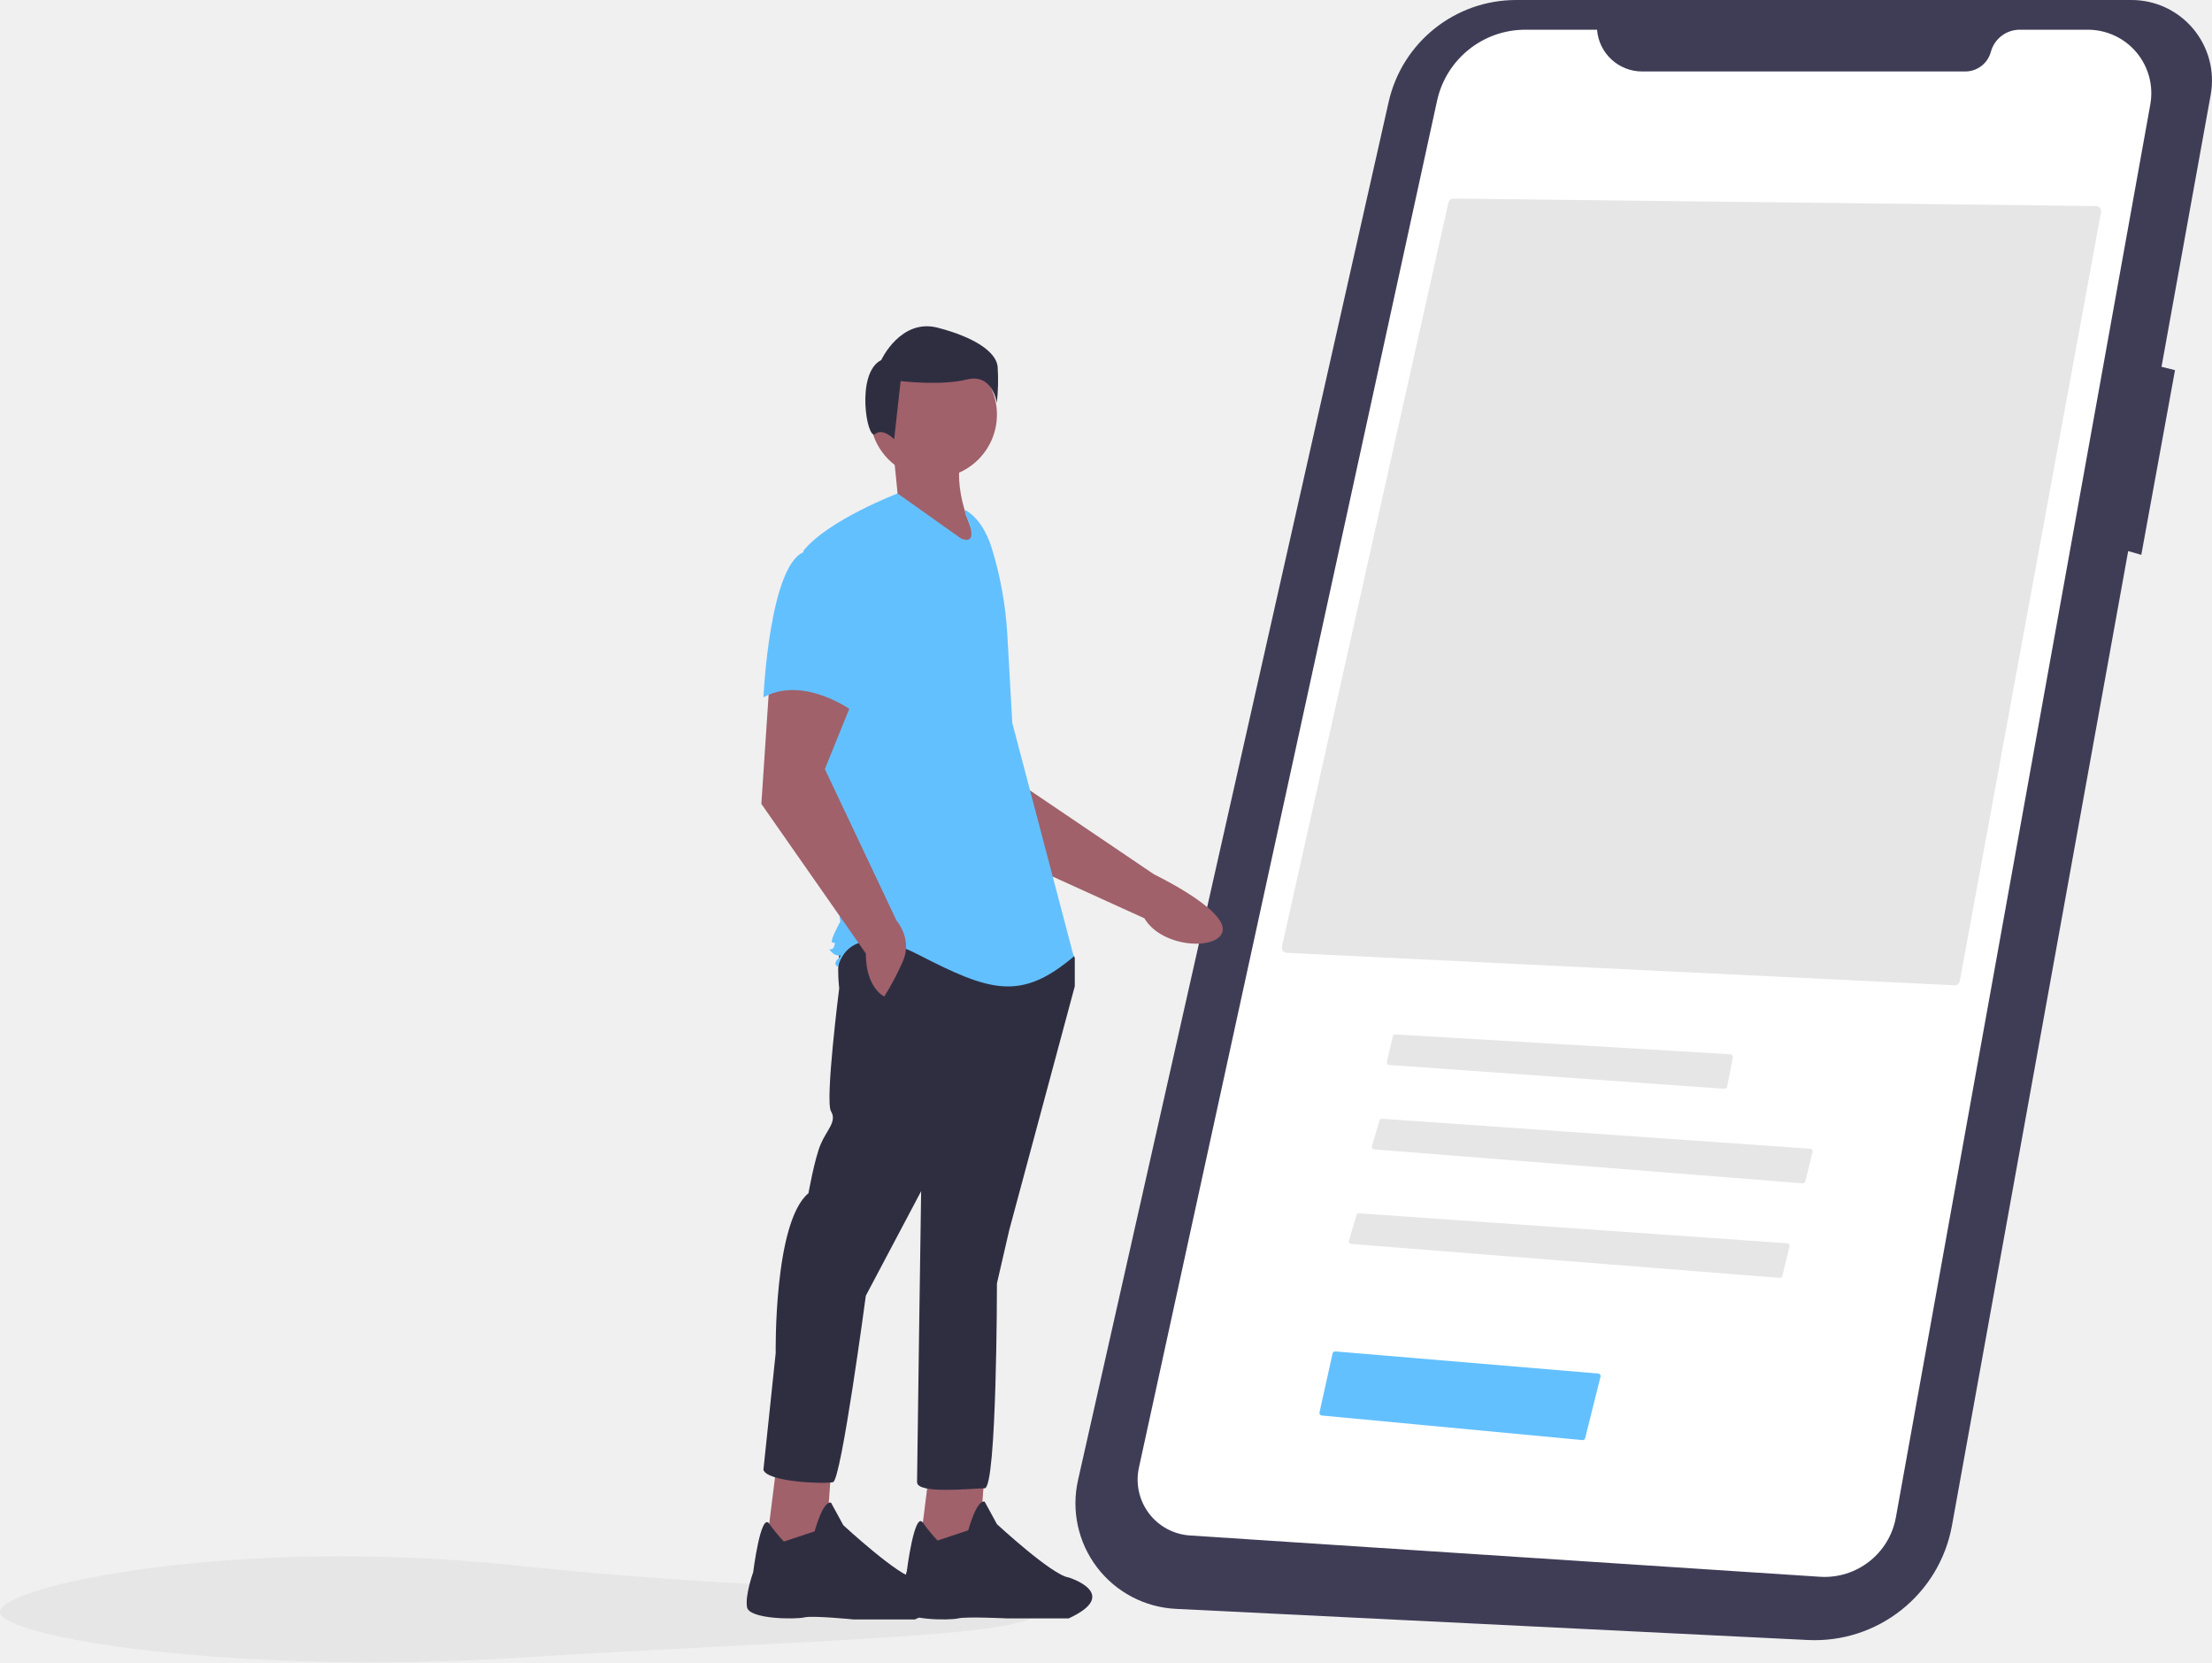
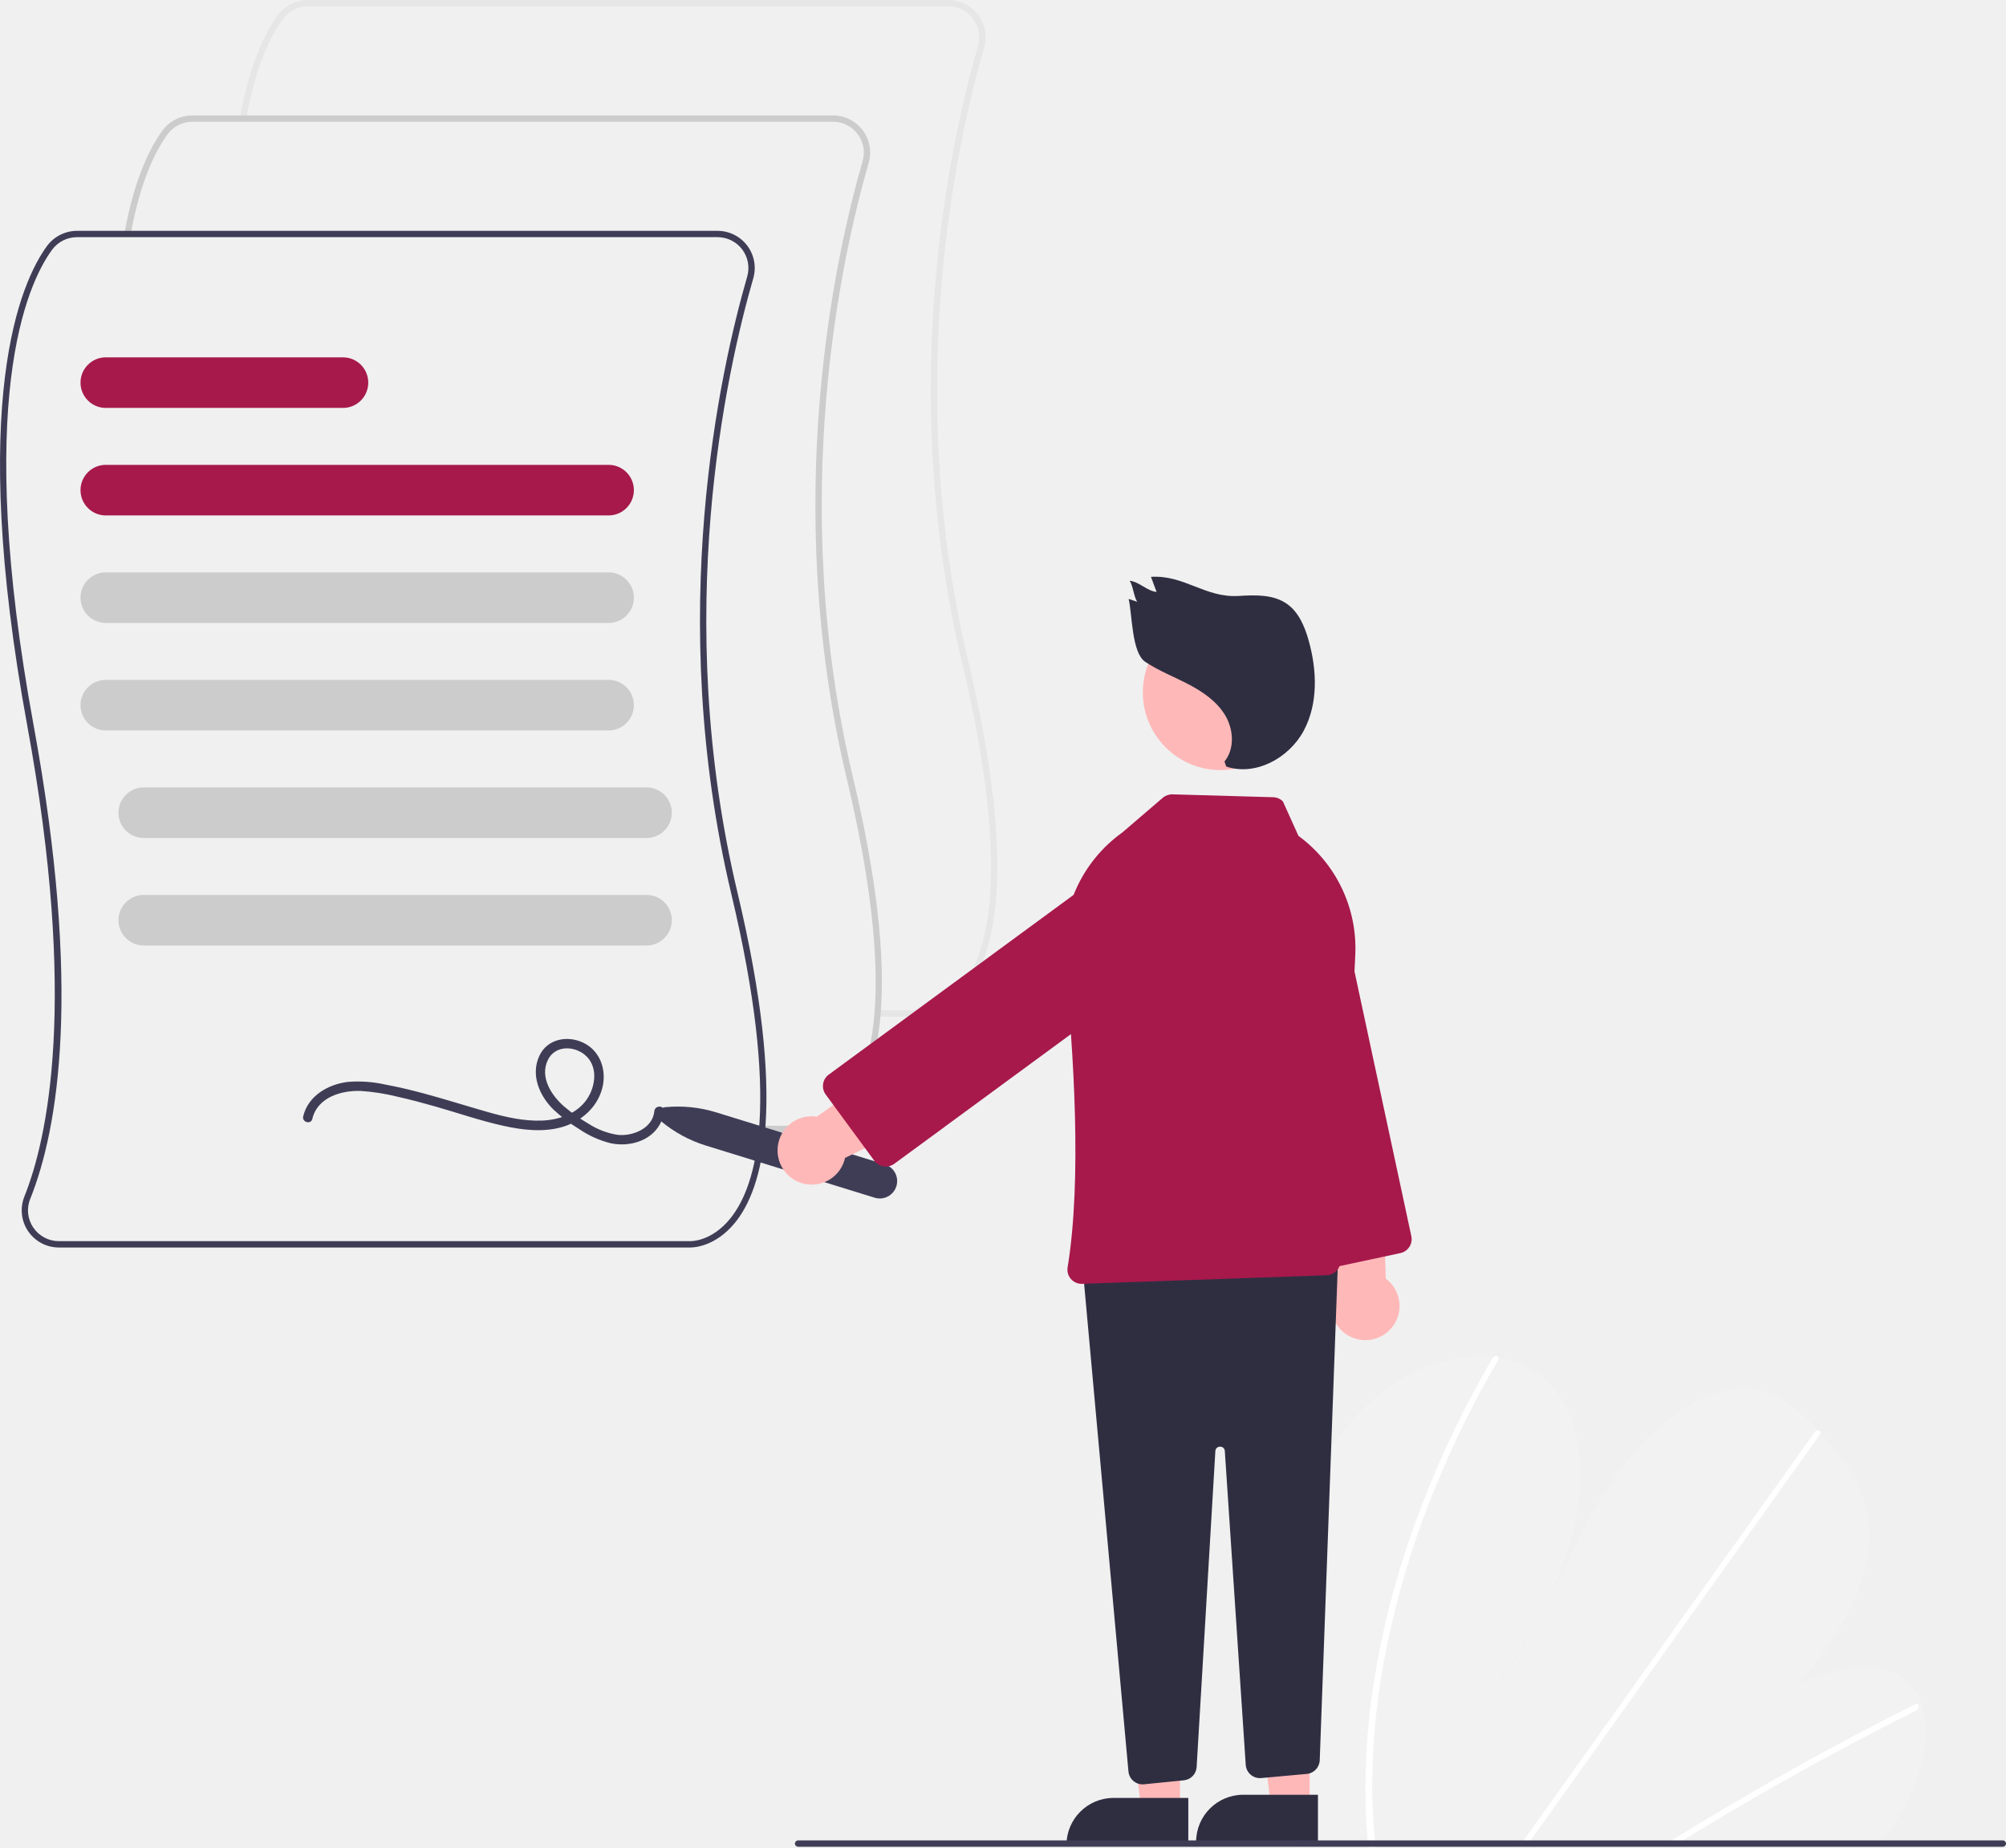
- <svg xmlns="http://www.w3.org/2000/svg" id="abc6f0fe-ac59-4901-a46a-93a5eed63bf8" data-name="Layer 1" width="865.802" height="650.463" viewBox="0 0 865.802 650.463">
-   <path d="M573.099,755.439c0,9.941-91,11-203,18-111.895,6.993-203-8.059-203-18s91.524-29.944,203-18C482.099,749.439,573.099,745.498,573.099,755.439Z" transform="translate(-167.0991 -124.7686)" fill="#e6e6e6" />
-   <path d="M1001.142,124.77H760.527A51.15,51.15,0,0,0,710.629,164.67L589.051,703.938a41.34,41.34,0,0,0,38.294,50.382L874.699,766.507a54.615,54.615,0,0,0,56.43-44.827l68.967-381.268,5.131,1.466L1018.423,269.613l-5.281-1.32,19.251-106.426a31.493,31.493,0,0,0-31.25-37.097Z" transform="translate(-167.0991 -124.7686)" fill="#3f3d56" />
-   <path d="M792.203,136.395h-28.087a35.349,35.349,0,0,0-34.536,27.813L612.882,699.076a21.903,21.903,0,0,0,19.967,26.525l246.554,16.159a28.367,28.367,0,0,0,29.773-23.277l99.58-552.838a24.846,24.846,0,0,0-24.452-29.25h-26.645a11.726,11.726,0,0,0-11.323,8.677h0a10.352,10.352,0,0,1-9.996,7.661H809.847a17.695,17.695,0,0,1-17.643-16.338Z" transform="translate(-167.0991 -124.7686)" fill="#fff" />
-   <path d="M528.288,411.513l21.739,43.037L615.028,484.101c6.942,11.731,28.999,12.629,30.604,5.043,1.8-8.511-26.786-22.209-26.786-22.209l-54.368-36.774-4.757-31.657Z" transform="translate(-167.0991 -124.7686)" fill="#a0616a" />
-   <polygon points="363.753 575.559 359.744 607.632 382.997 609.236 385.402 575.559 363.753 575.559" fill="#a0616a" />
-   <path d="M534.06,727.59a62.966,62.966,0,0,1-5.738-7.017c-3.332-4.612-6.289,19.044-6.289,19.044s-3.207,9.622-2.405,14.433,19.244,4.811,22.451,4.009,19.244,0,19.244,0h24.055c20.847-9.622,0-16.036,0-16.036-6.415-.802-28.064-20.847-28.064-20.847l-4.811-8.82c-3.207-.802-6.415,11.226-6.415,11.226Z" transform="translate(-167.0991 -124.7686)" fill="#2f2e41" />
-   <polygon points="303.617 575.96 299.607 608.033 322.86 609.637 325.266 575.96 303.617 575.96" fill="#a0616a" />
-   <path d="M473.923,727.991a62.963,62.963,0,0,1-5.738-7.017c-3.332-4.611-6.289,19.044-6.289,19.044s-3.207,8.82-2.405,13.631,19.244,4.811,22.451,4.009,19.244.802,19.244.802h24.055c20.847-9.622,0-16.036,0-16.036-6.415-.802-28.064-20.847-28.064-20.847l-4.811-8.82c-3.207-.802-6.415,11.226-6.415,11.226Z" transform="translate(-167.0991 -124.7686)" fill="#2f2e41" />
-   <path d="M497.176,493.859c-3.207,4.009-1.604,17.64-1.604,17.64s-5.613,44.1-3.207,48.109-1.604,7.216-4.009,12.829-4.811,19.244-4.811,19.244c-13.631,11.225-12.829,62.542-12.829,62.542L465.905,699.927c1.604,4.811,24.055,5.613,27.262,4.811s12.829-72.966,12.829-72.966l21.649-40.893S526.042,699.927,526.042,704.738s21.649,2.405,26.46,2.405,4.811-80.182,4.811-80.182l4.811-20.847,25.658-95.417V499.472l-4.009-5.613S500.383,489.85,497.176,493.859Z" transform="translate(-167.0991 -124.7686)" fill="#2f2e41" />
-   <circle cx="365.357" cy="162.22" r="24.856" fill="#a0616a" />
-   <path d="M544.884,298.615c-5.038,11.219-2.055,26.89,8.018,44.1l-40.893-19.244,6.415-5.613-1.604-16.036Z" transform="translate(-167.0991 -124.7686)" fill="#a0616a" />
-   <path d="M544.884,324.274c5.355,3.184,8.558,9.033,10.397,14.985a142.009,142.009,0,0,1,6.102,33.929l1.942,34.475L587.381,499.071c-20.847,17.64-32.875,13.631-60.938-.802s-31.271,4.811-31.271,4.811-2.405-.802,0-3.207,0,0-2.405-2.405,0,0,.802-2.405,0-.802-.802-1.604,3.207-8.018,3.207-8.018L489.559,425.303l-8.018-84.993c9.622-12.027,36.884-22.451,36.884-22.451L543.281,335.499c8.018,3.207,1.604-9.622,1.604-9.622Z" transform="translate(-167.0991 -124.7686)" fill="#63c0ff" />
-   <path d="M468.31,391.226l-3.207,48.109,40.893,58.533c0,13.631,7.216,16.838,7.216,16.838a105.992,105.992,0,0,0,7.216-13.631c4.009-8.82-2.405-16.036-2.405-16.036l-28.064-59.335L501.987,396.037Z" transform="translate(-167.0991 -124.7686)" fill="#a0616a" />
-   <path d="M481.942,340.711c-13.631,4.811-16.036,56.929-16.036,56.929,16.036-8.82,35.28,5.613,35.28,5.613s4.009-13.631,8.82-31.271a30.644,30.644,0,0,0-6.415-28.866S495.573,335.9,481.942,340.711Z" transform="translate(-167.0991 -124.7686)" fill="#63c0ff" />
-   <path d="M509.604,294.606c3.164-2.531,7.481,2.07,7.481,2.07l2.531-22.783s15.822,1.899,25.948-.633,11.708,9.177,11.708,9.177a81.264,81.264,0,0,0,.316-14.24c-.633-5.696-8.86-11.392-23.416-15.189s-22.15,12.657-22.15,12.657C501.897,270.729,506.44,297.138,509.604,294.606Z" transform="translate(-167.0991 -124.7686)" fill="#2f2e41" />
-   <path d="M932.123,510.313a2.026,2.026,0,0,0,2.064-1.638l55.285-300.916a2,2,0,0,0-1.943-2.361l-251.526-2.93H735.98a2.01,2.01,0,0,0-1.952,1.562L668.854,495.179a1.999,1.999,0,0,0,1.854,2.434Z" transform="translate(-167.0991 -124.7686)" fill="#e6e6e6" />
-   <path d="M713.23,529.535a.998.998,0,0,0-.973.773l-2.323,9.956a1,1,0,0,0,.903,1.225l131.23,9.327a1.009,1.009,0,0,0,1.053-.807l2.234-11.519a.999.999,0,0,0-.922-1.188L713.29,529.537C713.27,529.536,713.25,529.535,713.23,529.535Z" transform="translate(-167.0991 -124.7686)" fill="#e6e6e6" />
-   <path d="M872.666,587.808a1.004,1.004,0,0,0,1.051-.758l2.844-11.543a1.001,1.001,0,0,0-.902-1.237l-167.586-11.721a.989.989,0,0,0-1.029.713l-2.955,9.975a.999.999,0,0,0,.878,1.28Z" transform="translate(-167.0991 -124.7686)" fill="#e6e6e6" />
-   <path d="M863.666,624.808a1,1,0,0,0,1.051-.758l2.844-11.543a1.001,1.001,0,0,0-.902-1.237l-167.586-11.721a.989.989,0,0,0-1.029.713l-2.955,9.975a.999.999,0,0,0,.878,1.28Z" transform="translate(-167.0991 -124.7686)" fill="#e6e6e6" />
-   <path d="M786.481,688.283a.989.989,0,0,0,1.064-.754l6.013-24.051a1.001,1.001,0,0,0-.886-1.24l-102.916-8.656a1.018,1.018,0,0,0-1.06.779l-5.129,23.083a1.001,1.001,0,0,0,.883,1.213Z" transform="translate(-167.0991 -124.7686)" fill="#63c0ff" />
+ <svg xmlns="http://www.w3.org/2000/svg" id="faaae39e-6d1f-40c0-bc77-dd3f36c97390" data-name="Layer 1" width="634.387" height="584.35" viewBox="0 0 634.387 584.35">
+   <path d="M574.1,479.328c-.113,0-.185-.003-.209-.004l-13.564.001v-2H573.94c.315.011,6.746.193,12.671-6.997,8.83-10.715,16.081-37.24.481-102.756-20.975-88.096-3.481-165.923,5.014-195.295a9.752,9.752,0,0,0-9.383-12.452H380.148a9.796,9.796,0,0,0-7.9,4.021c-3.599,4.95-8.537,14.46-11.627,31.655l-1.968-.354c3.157-17.569,8.256-27.358,11.978-32.478a11.801,11.801,0,0,1,9.517-4.845H582.723a11.753,11.753,0,0,1,11.304,15.007c-8.451,29.22-25.855,106.644-4.989,194.277,15.818,66.438,8.214,93.537-.951,104.572C582.043,478.959,575.382,479.328,574.1,479.328Z" transform="translate(-282.8063 -157.8251)" fill="#e6e6e6" />
+   <path d="M537.6,515.828c-.113,0-.185-.003-.209-.004l-13.564.001v-2H537.44c.317.01,6.746.193,12.671-6.997,8.83-10.715,16.081-37.24.481-102.756-20.975-88.096-3.481-165.923,5.014-195.295a9.752,9.752,0,0,0-9.383-12.452H343.648a9.796,9.796,0,0,0-7.9,4.021c-3.599,4.95-8.537,14.46-11.627,31.655l-1.968-.354c3.157-17.569,8.256-27.358,11.978-32.478a11.801,11.801,0,0,1,9.517-4.845H546.223a11.753,11.753,0,0,1,11.304,15.007c-8.451,29.22-25.855,106.644-4.989,194.277,15.818,66.438,8.214,93.537-.951,104.572C545.543,515.459,538.882,515.828,537.6,515.828Z" transform="translate(-282.8063 -157.8251)" fill="#ccc" />
+   <path d="M501.1,552.328c-.113,0-.185-.003-.209-.004l-199.453.001a11.75,11.75,0,0,1-10.928-16.102c7.237-18.081,16.981-61.459.932-148.839-18.951-103.18-1.985-140.47,6.189-151.713a11.801,11.801,0,0,1,9.518-4.845H509.723a11.753,11.753,0,0,1,11.304,15.007c-8.451,29.22-25.855,106.644-4.989,194.277,15.818,66.438,8.214,93.537-.951,104.572C509.043,551.959,502.382,552.328,501.1,552.328ZM307.148,232.825a9.796,9.796,0,0,0-7.9,4.021c-8.023,11.035-24.651,47.757-5.84,150.176,15.332,83.474,7.896,127.614-1.042,149.944a9.587,9.587,0,0,0,.977,9.064,9.763,9.763,0,0,0,8.095,4.294H500.94c.315.015,6.746.193,12.671-6.997,8.83-10.715,16.081-37.24.481-102.756-20.975-88.096-3.481-165.923,5.014-195.295a9.752,9.752,0,0,0-9.383-12.452Z" transform="translate(-282.8063 -157.8251)" fill="#3f3d56" />
+   <path d="M475.267,320.825h-159a8,8,0,1,1,0-16h159a8,8,0,0,1,0,16Z" transform="translate(-282.8063 -157.8251)" fill="#a7194b" />
+   <path d="M475.267,354.825h-159a8,8,0,1,1,0-16h159a8,8,0,0,1,0,16Z" transform="translate(-282.8063 -157.8251)" fill="#ccc" />
+   <path d="M475.267,388.825h-159a8,8,0,1,1,0-16h159a8,8,0,0,1,0,16Z" transform="translate(-282.8063 -157.8251)" fill="#ccc" />
+   <path d="M487.267,422.825h-159a8,8,0,1,1,0-16h159a8,8,0,0,1,0,16Z" transform="translate(-282.8063 -157.8251)" fill="#ccc" />
+   <path d="M487.267,456.825h-159a8,8,0,1,1,0-16h159a8,8,0,0,1,0,16Z" transform="translate(-282.8063 -157.8251)" fill="#ccc" />
+   <path d="M391.267,286.825h-75a8,8,0,1,1,0-16h75a8,8,0,0,1,0,16Z" transform="translate(-282.8063 -157.8251)" fill="#a7194b" />
+   <path d="M381.583,511.647c1.614-6.835,9.198-9.075,15.398-8.825a65.728,65.728,0,0,1,11.611,1.837c3.984.891,7.929,1.947,11.855,3.066,7.198,2.053,14.323,4.536,21.64,6.141,6.091,1.336,12.711,2.12,18.786.275,5.839-1.773,10.793-6.126,12.382-12.145,1.497-5.672-.558-11.873-6.054-14.465-5.012-2.364-11.342-1.162-13.827,4.184-2.801,6.027-.002,12.599,4.432,16.96a49.668,49.668,0,0,0,8.238,6.257,30.676,30.676,0,0,0,9.864,4.418c5.785,1.236,12.676-.585,15.66-6.112a10.329,10.329,0,0,0,1.172-4.037c.177-1.922-2.825-1.91-3,0-.506,5.503-6.951,8.081-11.77,7.477a23.924,23.924,0,0,1-9.125-3.542,53.472,53.472,0,0,1-7.558-5.333c-4.088-3.538-7.92-9.359-5.174-14.879,2.236-4.495,8.063-4.45,11.608-1.551,4.293,3.511,3.527,9.883.696,14.052-3.135,4.616-8.817,6.551-14.174,6.76-5.821.227-11.593-1.109-17.157-2.689-6.913-1.963-13.756-4.16-20.702-6.008-3.943-1.049-7.917-1.996-11.931-2.733a39.377,39.377,0,0,0-11.57-.801c-6.26.723-12.65,4.367-14.191,10.894-.443,1.877,2.449,2.679,2.893.798Z" transform="translate(-282.8063 -157.8251)" fill="#3f3d56" />
+   <path d="M688.083,681.265a458.031,458.031,0,0,0,4.318,58.855c.095.685.198,1.37.293,2.055l184.402-1.03c.541-.68,1.074-1.369,1.591-2.065,1.722-2.306,3.335-4.677,4.816-7.13,7.12-11.817,10.379-25.653,7.113-35.199l-.059-.148a16.75,16.75,0,0,0-3.269-5.681c-7.447-8.383-22.504-6.985-36.168-.219C863.375,677.288,873.134,660.36,873.876,645.25c.727-14.738-6.98-25.267-15.338-34.214-.274-.296-.548-.583-.823-.871-.133-.148-.274-.288-.407-.435-6.522-6.819-14.125-13.54-25.129-12.727-12.069.893-25.451,11.003-34.833,22.783-9.383,11.772-15.617,25.145-21.937,38.197-6.328,13.043-13.174,26.42-23.328,37.569,13.753-17.396,24.842-37.189,28.938-56.439s.491-37.738-11.766-46.804a28.669,28.669,0,0,0-12.558-5.067c-.529-.088-1.066-.159-1.612-.222-11.347-1.291-24.895,2.633-36.422,12.014C705.966,609.361,697.165,624.673,692.787,639.209,688.408,653.744,687.941,667.738,688.083,681.265Z" transform="translate(-282.8063 -157.8251)" fill="#f2f2f2" />
+   <path d="M808.729,741.527l3.526-.02q1.679-1.05,3.375-2.075c.7-.442,1.407-.867,2.116-1.3q17.544-10.715,35.308-20.556,17.748-9.849,35.674-18.79a1.478,1.478,0,0,0,.85-1.69.426.426,0,0,0-.059-.124c-.167-.313-.539-.443-1.083-.176-1.466.735-2.94,1.47-4.406,2.222q-17.975,9.094-35.796,19.097-17.808,9.998-35.414,20.879c-.247.15-.494.308-.741.458C810.96,740.143,809.849,740.835,808.729,741.527Z" transform="translate(-282.8063 -157.8251)" fill="#fff" />
+   <path d="M763.264,741.781l2.18-.012c.492-.688.975-1.376,1.467-2.065q17.332-24.304,34.656-48.608,28.371-39.79,56.724-79.579a1.404,1.404,0,0,0,.245-.48c.162-.587-.27-.932-.823-.871a1.656,1.656,0,0,0-1.152.733q-15.906,22.314-31.804,44.611-28.223,39.591-56.438,79.173c-1.196,1.675-2.393,3.358-3.589,5.033C764.24,740.404,763.748,741.092,763.264,741.781Z" transform="translate(-282.8063 -157.8251)" fill="#fff" />
+   <path d="M714.688,729.118c.111,3.675.354,7.291.672,10.873q.092,1.028.185,2.055l2.288-.013c-.07-.685-.14-1.37-.201-2.055-.483-5.176-.826-10.41-.873-15.786a220.23,220.23,0,0,1,4.336-44.392,276.397,276.397,0,0,1,13.428-46.119,316.724,316.724,0,0,1,21.97-45.63,1.219,1.219,0,0,0,.202-.81c-.094-.652-.963-.845-1.612-.222a1.894,1.894,0,0,0-.328.415q-1.583,2.722-3.108,5.46a316.505,316.505,0,0,0-21.028,45.79A275.09,275.09,0,0,0,718.1,684.872,217.271,217.271,0,0,0,714.688,729.118Z" transform="translate(-282.8063 -157.8251)" fill="#fff" />
+   <path d="M491.811,512.358a2.5,2.5,0,0,1,1.362-4.41,41.289,41.289,0,0,1,16.193,1.66l53.315,16.466a5.5,5.5,0,0,1-3.246,10.51l-53.315-16.466A41.292,41.292,0,0,1,491.811,512.358Z" transform="translate(-282.8063 -157.8251)" fill="#3f3d56" />
+   <path d="M710.358,580.757a10.743,10.743,0,0,1-4.868-15.737l-9.139-47.792,23.291-1.816,1.406,46.747A10.801,10.801,0,0,1,710.358,580.757Z" transform="translate(-282.8063 -157.8251)" fill="#ffb8b8" />
+   <path d="M694.914,556.092l-23.723-110.482a17.5,17.5,0,1,1,34.22-7.347l23.723,110.481a4.506,4.506,0,0,1-3.455,5.345l-25.421,5.458a4.498,4.498,0,0,1-5.344-3.455Z" transform="translate(-282.8063 -157.8251)" fill="#a7194b" />
+   <polygon points="373.17 572.064 360.911 572.064 355.078 524.776 373.173 524.777 373.17 572.064" fill="#ffb8b8" />
+   <path d="M352.154,568.561H375.797a0,0,0,0,1,0,0v14.887a0,0,0,0,1,0,0H337.267a0,0,0,0,1,0,0v0A14.887,14.887,0,0,1,352.154,568.561Z" fill="#2f2e41" />
+   <polygon points="414.17 571.064 401.911 571.064 396.078 523.776 414.173 523.777 414.17 571.064" fill="#ffb8b8" />
+   <path d="M393.154,567.561H416.797a0,0,0,0,1,0,0v14.887a0,0,0,0,1,0,0H378.267a0,0,0,0,1,0,0v0A14.887,14.887,0,0,1,393.154,567.561Z" fill="#2f2e41" />
+   <path d="M641.288,721.068a4.469,4.469,0,0,1-1.616-3.062L625.419,561.227a4.501,4.501,0,0,1,4.313-4.904l71.48-2.681a4.502,4.502,0,0,1,4.666,4.662l-5.714,156.177a4.508,4.508,0,0,1-4.09,4.316l-14.413,1.311a4.5,4.5,0,0,1-4.897-4.183l-6.614-99.217a1.436,1.436,0,0,0-1.496-1.399h-.006a1.437,1.437,0,0,0-1.492,1.411l-5.919,99.886a4.479,4.479,0,0,1-4.044,4.211l-12.591,1.26a4.47,4.47,0,0,1-3.313-1.008Z" transform="translate(-282.8063 -157.8251)" fill="#2f2e41" />
+   <circle cx="385.977" cy="218.962" r="24.561" fill="#ffb8b8" />
+   <path d="M621.485,562.288a4.462,4.462,0,0,1-1.053-3.679c4.534-27.562,1.979-68.074-.964-97.207a44.201,44.201,0,0,1,18.241-40.302l12.827-10.994a4.57,4.57,0,0,1,3.057-1.082l31.866.91a4.483,4.483,0,0,1,3.053,1.317l4.924,10.904.051.037a44.07,44.07,0,0,1,17.915,37.69l-4.69,96.937a4.524,4.524,0,0,1-4.347,4.28l-77.347,2.718c-.05.001-.1.002-.149.002A4.489,4.489,0,0,1,621.485,562.288Z" transform="translate(-282.8063 -157.8251)" fill="#a7194b" />
+   <path d="M528.709,521.837a10.743,10.743,0,0,1,12.366-10.883l39.865-27.898,11.19,20.508-42.077,20.416a10.801,10.801,0,0,1-21.344-2.143Z" transform="translate(-282.8063 -157.8251)" fill="#ffb8b8" />
+   <path d="M562.258,526.687a4.473,4.473,0,0,1-2.945-1.785l-15.385-20.96a4.506,4.506,0,0,1,.965-6.291l91.095-66.863a17.5,17.5,0,0,1,20.71,28.216L565.603,525.866a4.469,4.469,0,0,1-2.653.873A4.602,4.602,0,0,1,562.258,526.687Z" transform="translate(-282.8063 -157.8251)" fill="#a7194b" />
+   <path d="M670.04,398.652c3.257-3.994,2.901-10.077.286-14.518s-7.052-7.5-11.618-9.889-9.417-4.268-13.714-7.113-4.11-14.887-5.254-19.912l2.729.909c-1.049-1.342-1.385-5.307-2.434-6.649,3.084.305,5.455,3.232,8.538,3.537l-1.779-4.776c10.574-.652,17.149,6.696,27.723,6.044,5.239-.323,10.929-.527,15.236,2.473,3.743,2.607,5.637,7.12,6.881,11.509,2.669,9.423,3.084,19.979-1.526,28.62s-15.237,14.464-24.52,11.344Z" transform="translate(-282.8063 -157.8251)" fill="#2f2e41" />
+   <path d="M535.194,741.825h381a1,1,0,0,0,0-2h-381a1,1,0,0,0,0,2Z" transform="translate(-282.8063 -157.8251)" fill="#3f3d56" />
</svg>
